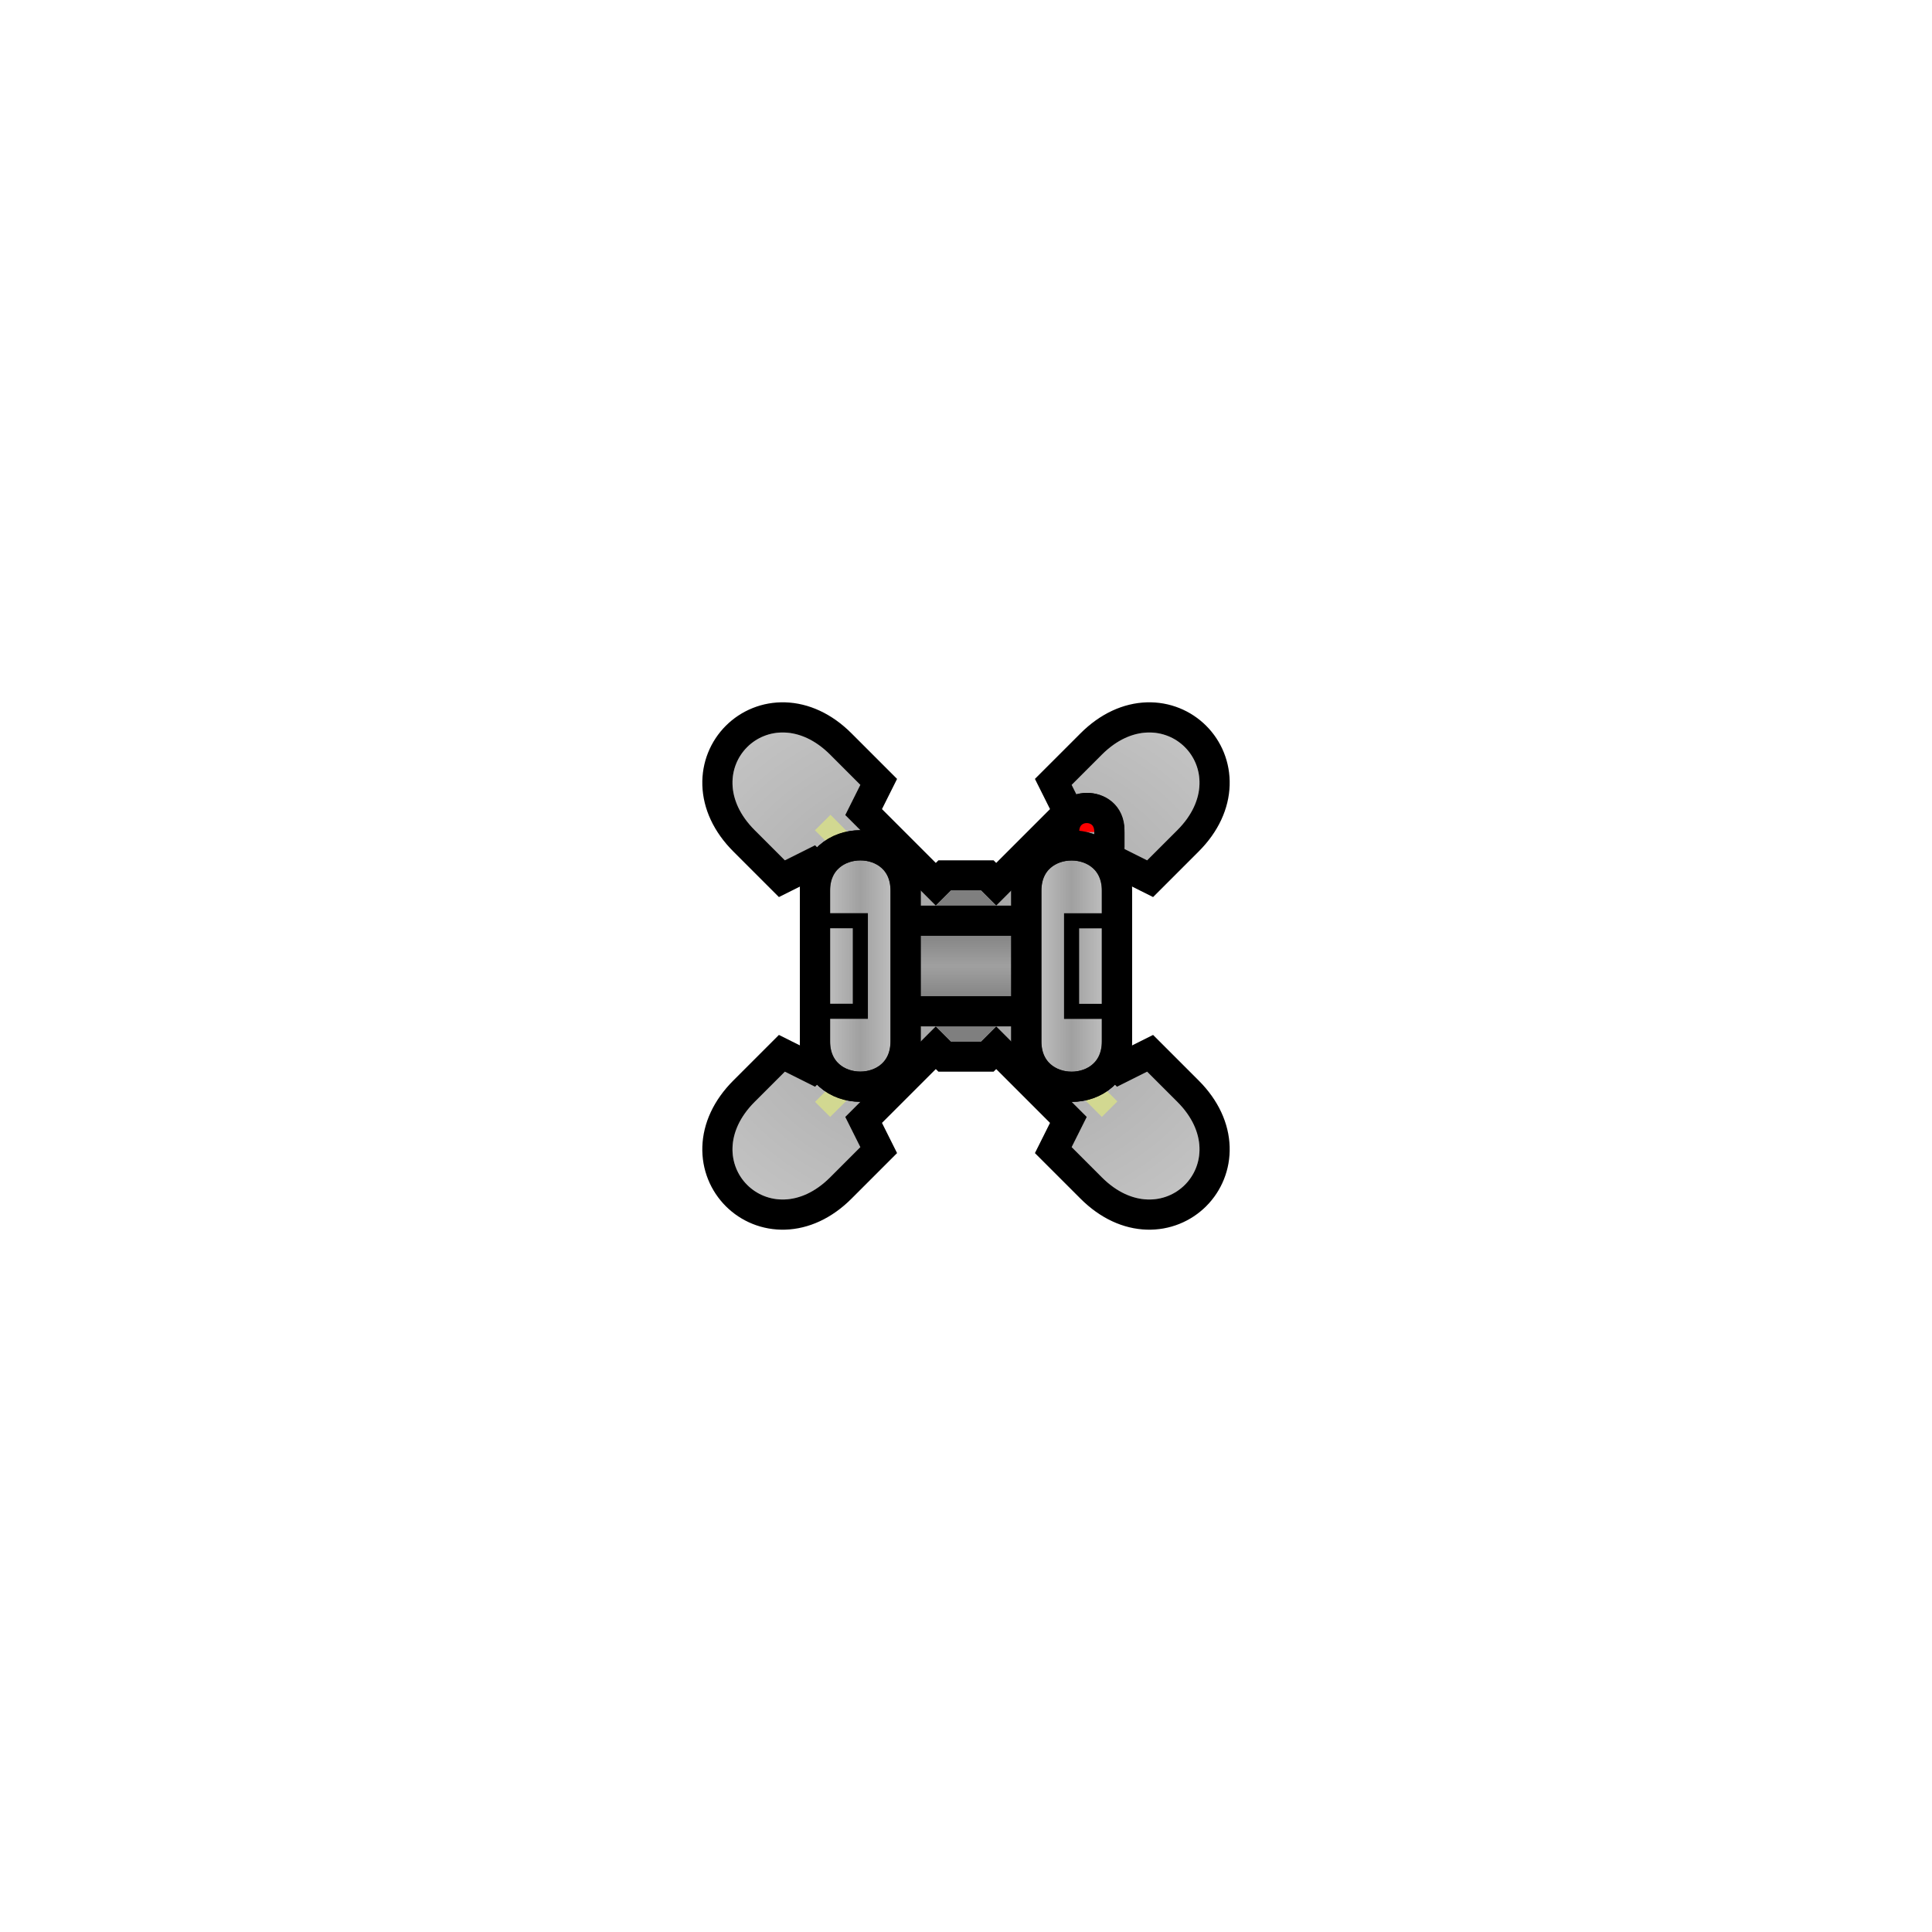
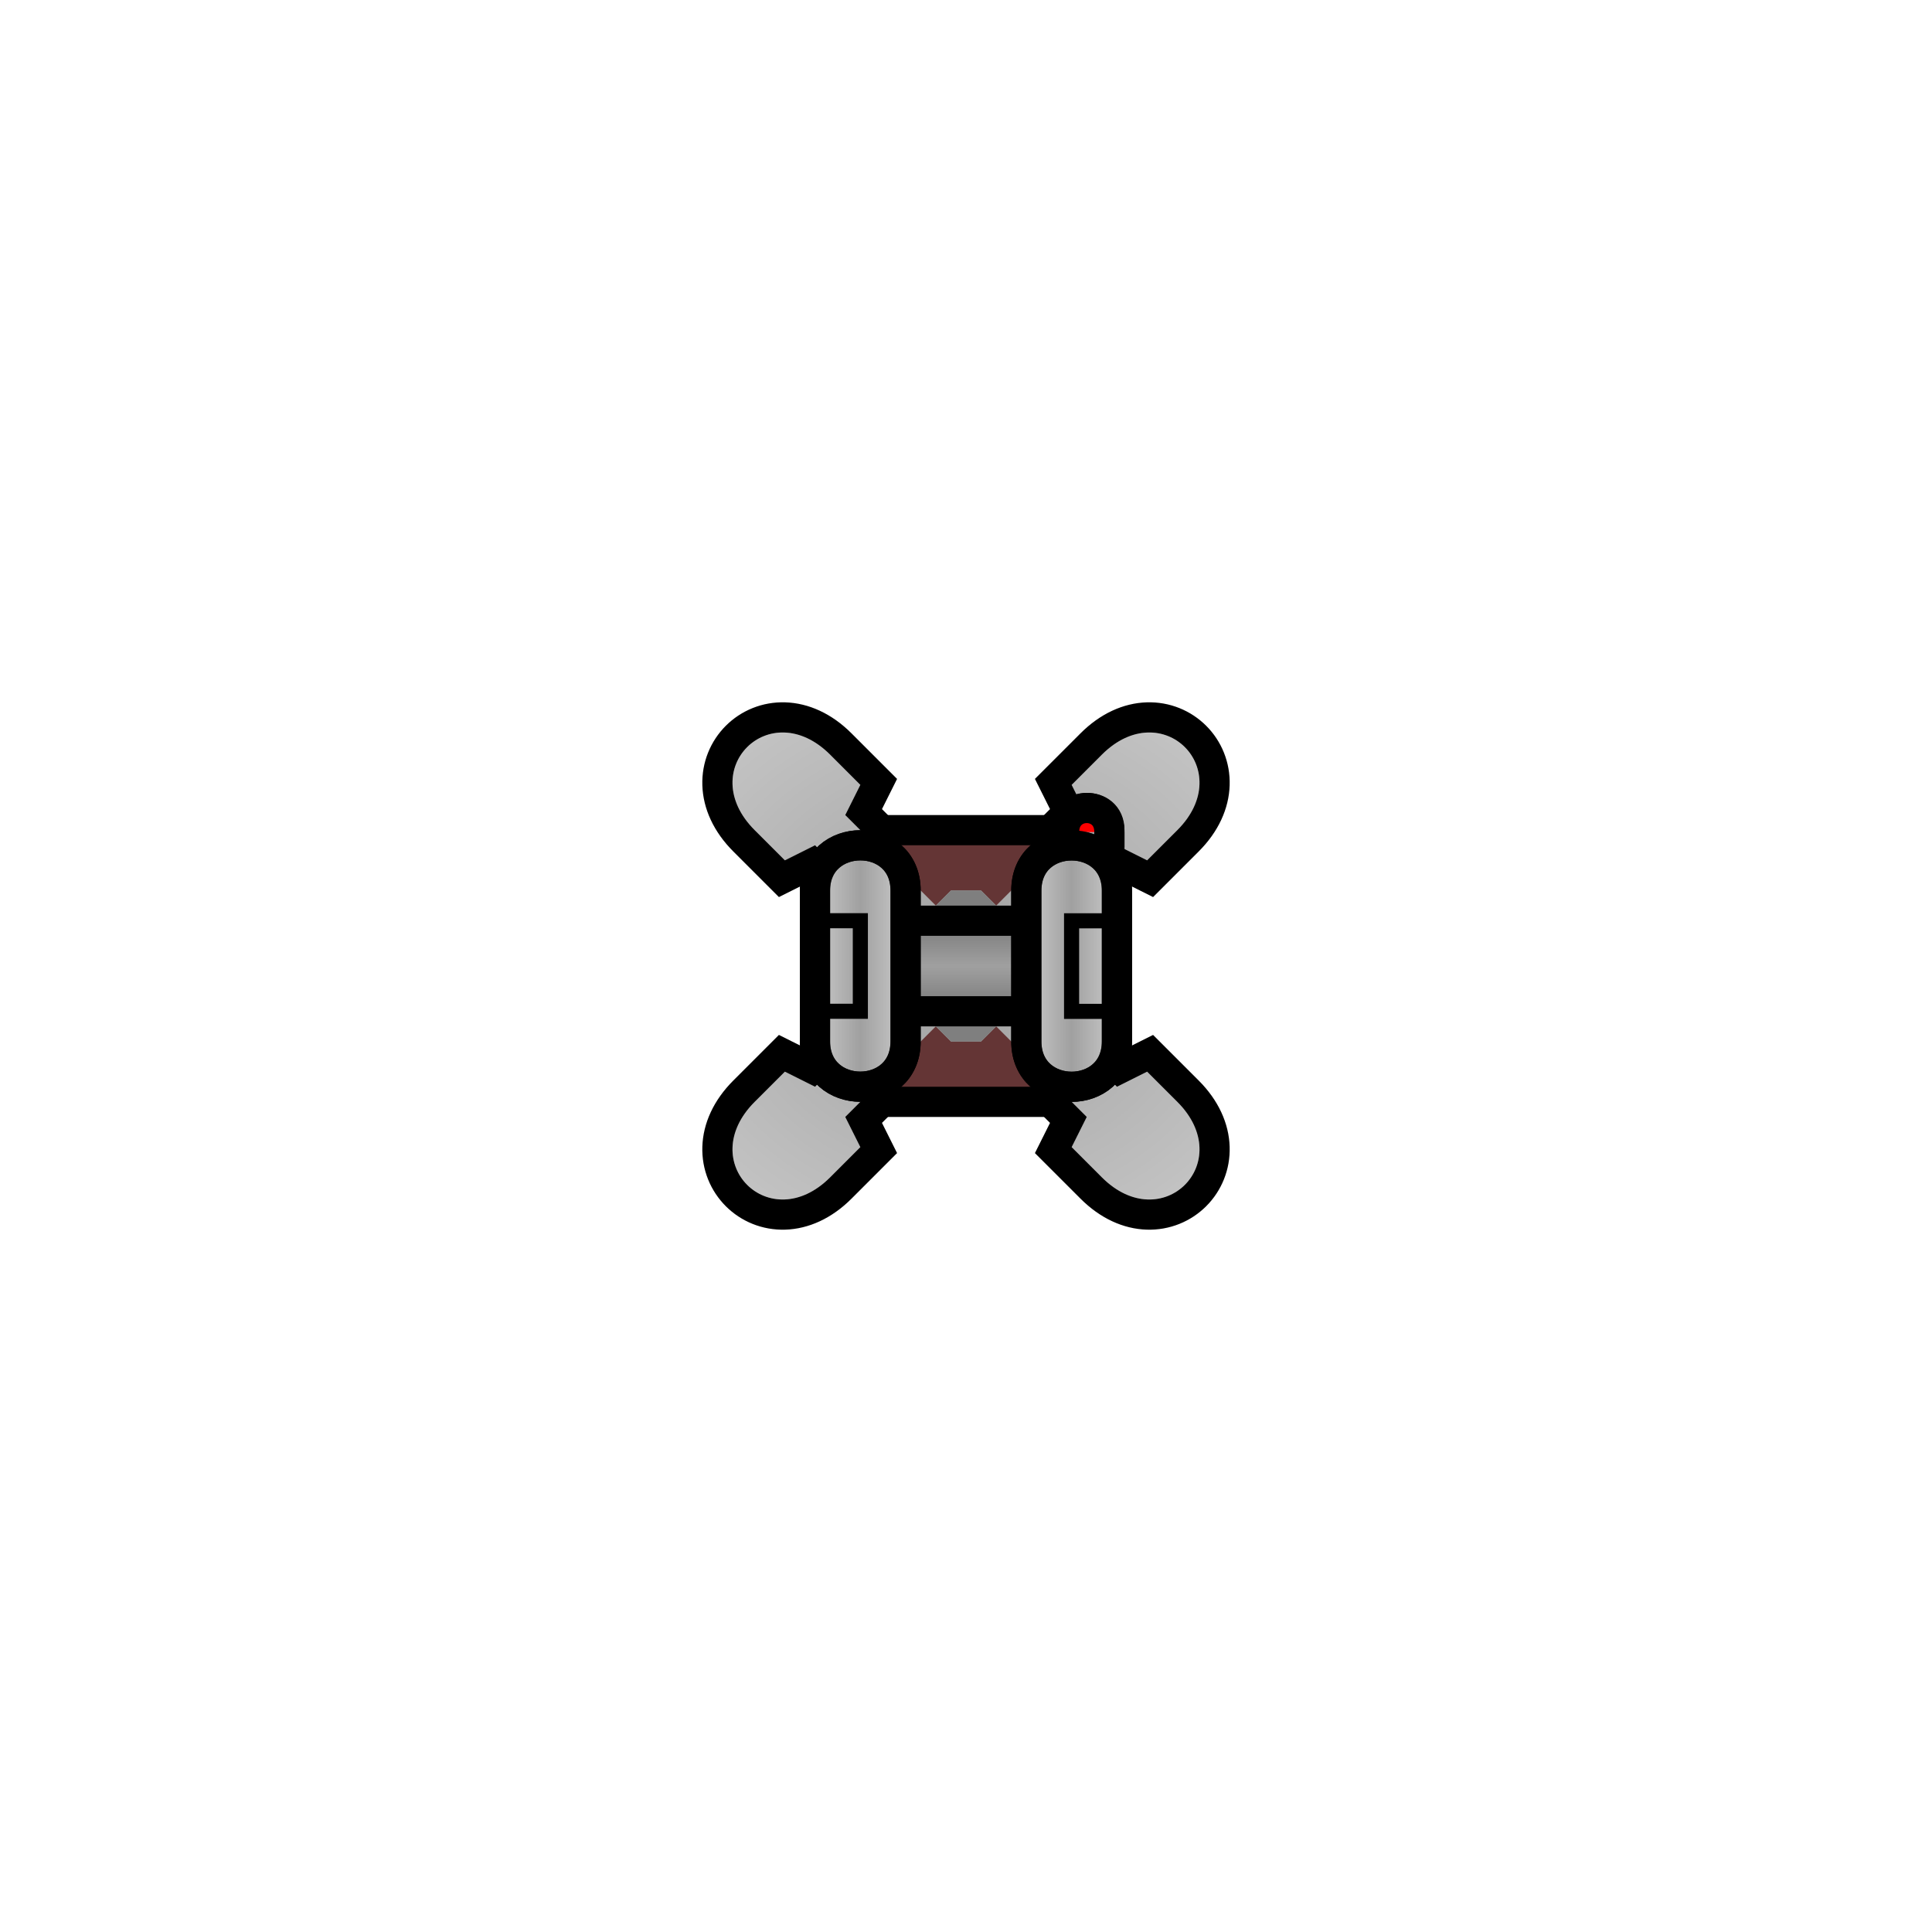
<svg xmlns="http://www.w3.org/2000/svg" xmlns:xlink="http://www.w3.org/1999/xlink" width="128" height="128" viewBox="0 0 128 128" id="svg4136" version="1.1">
  <defs id="defs4138">
    <linearGradient id="linearGradient4488">
      <stop style="stop-color:#000000;stop-opacity:0" offset="0" id="stop4490" />
      <stop style="stop-color:#000000;stop-opacity:0.251" offset="1" id="stop4492" />
    </linearGradient>
    <linearGradient id="linearGradient4396">
      <stop style="stop-color:#ffffff;stop-opacity:0" offset="0" id="stop4398" />
      <stop style="stop-color:#ffffff;stop-opacity:0.745" offset="1" id="stop4400" />
    </linearGradient>
    <radialGradient xlink:href="#linearGradient4396" id="radialGradient4402" cx="64" cy="988.362" fx="64" fy="988.362" r="15.471" gradientTransform="matrix(2.954488,0.00539294,-0.00471949,2.585545,-120.4226,-1567.437)" gradientUnits="userSpaceOnUse" />
    <linearGradient xlink:href="#linearGradient4488" id="linearGradient4494" x1="64" y1="64" x2="64" y2="67" gradientUnits="userSpaceOnUse" spreadMethod="reflect" />
    <linearGradient xlink:href="#linearGradient4396" id="linearGradient4582" x1="57" y1="64" x2="62" y2="64" gradientUnits="userSpaceOnUse" spreadMethod="reflect" />
    <linearGradient gradientTransform="matrix(-1,0,0,1,127.9952,0.006409)" xlink:href="#linearGradient4396" id="linearGradient4582-7" x1="57" y1="64" x2="62" y2="64" gradientUnits="userSpaceOnUse" spreadMethod="reflect" />
  </defs>
+   <g id="layer2" style="display:inline">
+     <path transform="translate(0,-924.3622)" id="path4785-0-8-7-3-9-8" style="display:inline;fill:none;fill-opacity:1;fill-rule:evenodd;stroke:#000000;stroke-width:4;stroke-linecap:butt;stroke-linejoin:miter;stroke-miterlimit:4;stroke-dasharray:none;stroke-opacity:1" d="m 60,986.362 -6,-6 -2,1 -2,-2 c -4,-4 1,-9 5,-5 l 2,2 -1,2 6,6 1,-1 2,0 1,1 6,-6 -1,-2 2,-2 c 4,-4 9,1 5,5 l -2,2 -2,-1 -6,6 1,1 0,2 -1,1 6,6 2,-1 2,2 c 4,4 -1,9 -5,5 l -2,-2 1,-2 -6,-6 -1,1 -2,0 -1,-1 -6,6 1,2 -2,2 c -4,4 -9,-1 -5,-5 l 2,-2 2,1 6,-6 -1,-1 0,-2 z" />
+   </g>
+   <g id="layer6">
+     <path style="opacity:1;fill:none;fill-opacity:1;fill-rule:evenodd;stroke:#000000;stroke-width:4;stroke-linejoin:bevel;stroke-miterlimit:4;stroke-dasharray:none;stroke-dashoffset:0;stroke-opacity:1" d="m 56,72 16,0 0,-16 -16,0 z" id="path4182" />
+     <path style="opacity:1;fill:#643535;fill-opacity:1;fill-rule:evenodd;stroke:none;stroke-width:4;stroke-linejoin:bevel;stroke-miterlimit:4;stroke-dasharray:none;stroke-dashoffset:0;stroke-opacity:1" d="m 56,72 16,0 0,-16 -16,0 z" id="path4182-3" />
+   </g>
  <g id="layer1" transform="translate(0,-924.3622)" style="display:inline">
-     <path id="path4785-0-8-7-3-9-8" style="fill:none;fill-opacity:1;fill-rule:evenodd;stroke:#000000;stroke-width:4;stroke-linecap:butt;stroke-linejoin:miter;stroke-miterlimit:4;stroke-dasharray:none;stroke-opacity:1" d="m 60,986.362 -6,-6 -2,1 -2,-2 c -4,-4 1,-9 5,-5 l 2,2 -1,2 6,6 1,-1 2,0 1,1 6,-6 -1,-2 2,-2 c 4,-4 9,1 5,5 l -2,2 -2,-1 -6,6 1,1 0,2 -1,1 6,6 2,-1 2,2 c 4,4 -1,9 -5,5 l -2,-2 1,-2 -6,-6 -1,1 -2,0 -1,-1 -6,6 1,2 -2,2 c -4,4 -9,-1 -5,-5 l 2,-2 2,1 6,-6 -1,-1 0,-2 z" />
    <path id="path4785-0-8-7-3-9" style="fill:#a0a0a0;fill-opacity:1;fill-rule:evenodd;stroke:none;stroke-width:1px;stroke-linecap:butt;stroke-linejoin:miter;stroke-opacity:1" d="m 60,986.362 -6,-6 -2,1 -2,-2 c -4,-4 1,-9 5,-5 l 2,2 -1,2 6,6 1,-1 2,0 1,1 6,-6 -1,-2 2,-2 c 4,-4 9,1 5,5 l -2,2 -2,-1 -6,6 1,1 0,2 -1,1 6,6 2,-1 2,2 c 4,4 -1,9 -5,5 l -2,-2 1,-2 -6,-6 -1,1 -2,0 -1,-1 -6,6 1,2 -2,2 c -4,4 -9,-1 -5,-5 l 2,-2 2,1 6,-6 -1,-1 0,-2 z" />
    <path id="path4785-0-8-7-3-9-5" style="fill:url(#radialGradient4402);fill-opacity:1;fill-rule:evenodd;stroke:none;stroke-width:1px;stroke-linecap:butt;stroke-linejoin:miter;stroke-opacity:1" d="m 60,986.362 -6,-6 -2,1 -2,-2 c -4,-4 1,-9 5,-5 l 2,2 -1,2 6,6 1,-1 2,0 1,1 6,-6 -1,-2 2,-2 c 4,-4 9,1 5,5 l -2,2 -2,-1 -6,6 1,1 0,2 -1,1 6,6 2,-1 2,2 c 4,4 -1,9 -5,5 l -2,-2 1,-2 -6,-6 -1,1 -2,0 -1,-1 -6,6 1,2 -2,2 c -4,4 -9,-1 -5,-5 l 2,-2 2,1 6,-6 -1,-1 0,-2 z" />
    <path style="fill:#7f7f7f;fill-opacity:1;fill-rule:evenodd;stroke:none;stroke-width:1px;stroke-linecap:butt;stroke-linejoin:miter;stroke-opacity:1" d="m 65,993.362 4,-4 0,-2 -4,-4 -2,0 -4,4 0,2 4,4 z" id="path4772" />
    <path style="fill:#000000;fill-opacity:0.251;fill-rule:evenodd;stroke:none;stroke-width:1px;stroke-linecap:butt;stroke-linejoin:miter;stroke-opacity:1" d="m 66,990.362 0,-4 -4,0 0,4 z" id="path4798-9" />
  </g>
-   <g id="layer3" style="display:inline">
+   <g id="layer3" style="display:none">
    <path id="path4798-1-9" style="fill:#d2d891;fill-opacity:1;fill-rule:evenodd;stroke:none;stroke-width:1px;stroke-linecap:butt;stroke-linejoin:miter;stroke-opacity:1" d="M 60.5,61.5 53.991,55.009 55.02,53.98 61.5,60.5 Z M 74.02,54.98 67.529,61.488 66.5,60.459 73.02,53.98 Z m -6.5,11.5 6.509,6.491 L 73,74 66.52,67.48 Z M 54,73 60.491,66.491 61.52,67.52 55,74 Z" />
  </g>
  <g id="layer4" style="display:inline">
    <path style="display:inline;fill:#a0a0a0;fill-opacity:1;fill-rule:evenodd;stroke:none;stroke-width:2;stroke-linecap:square;stroke-linejoin:miter;stroke-miterlimit:4;stroke-dasharray:none;stroke-opacity:1" d="m 59,61 0,6 10,0 0,-6 z" id="path4474-0" />
    <path style="fill:url(#linearGradient4494);fill-opacity:1;fill-rule:evenodd;stroke:#000000;stroke-width:2;stroke-linecap:square;stroke-linejoin:miter;stroke-miterlimit:4;stroke-dasharray:none;stroke-opacity:1" d="m 59,61 0,6 10,0 0,-6 z" id="path4474" />
  </g>
  <g id="layer5" style="display:inline">
    <path style="fill:#a0a0a0;fill-opacity:1;fill-rule:evenodd;stroke:#000000;stroke-width:2;stroke-linecap:square;stroke-linejoin:miter;stroke-miterlimit:4;stroke-dasharray:none;stroke-opacity:1" d="m 54,69 c 0,4 6,4 6,0 l 0,-10 c 0,-4 -6,-3.983 -6,0 z" id="path4533" />
    <path style="display:inline;fill:url(#linearGradient4582);fill-opacity:1;fill-rule:evenodd;stroke:#000000;stroke-width:2;stroke-linecap:square;stroke-linejoin:miter;stroke-miterlimit:4;stroke-dasharray:none;stroke-opacity:1" d="m 53.995,68.994 c 0,4 6,4 6,0 l 0,-10 c 0,-4 -6,-3.983 -6,0 z" id="path4533-1" />
    <path style="fill:none;fill-opacity:1;fill-rule:evenodd;stroke:#000000;stroke-width:1;stroke-linecap:square;stroke-linejoin:miter;stroke-miterlimit:4;stroke-dasharray:none;stroke-opacity:1" d="m 54,61 3,0 0,6 -3,0" id="path4559" />
    <path style="display:inline;fill:#a0a0a0;fill-opacity:1;fill-rule:evenodd;stroke:#000000;stroke-width:2;stroke-linecap:square;stroke-linejoin:miter;stroke-miterlimit:4;stroke-dasharray:none;stroke-opacity:1" d="m 70.5,54.989 c 0,-1.886 3,-2 3,0 l 0,6" id="path4622-0" />
    <path style="display:inline;fill:#a0a0a0;fill-opacity:1;fill-rule:evenodd;stroke:#000000;stroke-width:2;stroke-linecap:square;stroke-linejoin:miter;stroke-miterlimit:4;stroke-dasharray:none;stroke-opacity:1" d="m 73.995,69.006 c 0,4 -6,4 -6,0 l 0,-10 c 0,-4 6,-3.983 6,0 z" id="path4533-8" />
    <path style="fill:#ff0000;fill-opacity:1;fill-rule:evenodd;stroke:#000000;stroke-width:2;stroke-linecap:square;stroke-linejoin:miter;stroke-miterlimit:4;stroke-dasharray:none;stroke-opacity:1" d="m 70.5,55.125 c 0,-2.125 3,-2.125 3,0" id="path4622" />
    <path style="display:inline;fill:url(#linearGradient4582-7);fill-opacity:1;fill-rule:evenodd;stroke:#000000;stroke-width:2;stroke-linecap:square;stroke-linejoin:miter;stroke-miterlimit:4;stroke-dasharray:none;stroke-opacity:1" d="m 74,69 c 0,4 -6,4 -6,0 l 0,-10 c 0,-4 6,-3.983 6,0 z" id="path4533-1-8" />
    <path style="display:inline;fill:none;fill-opacity:1;fill-rule:evenodd;stroke:#000000;stroke-width:1;stroke-linecap:square;stroke-linejoin:miter;stroke-miterlimit:4;stroke-dasharray:none;stroke-opacity:1" d="m 73.995,61.006 -3,0 0,6 3,0" id="path4559-4" />
  </g>
</svg>
